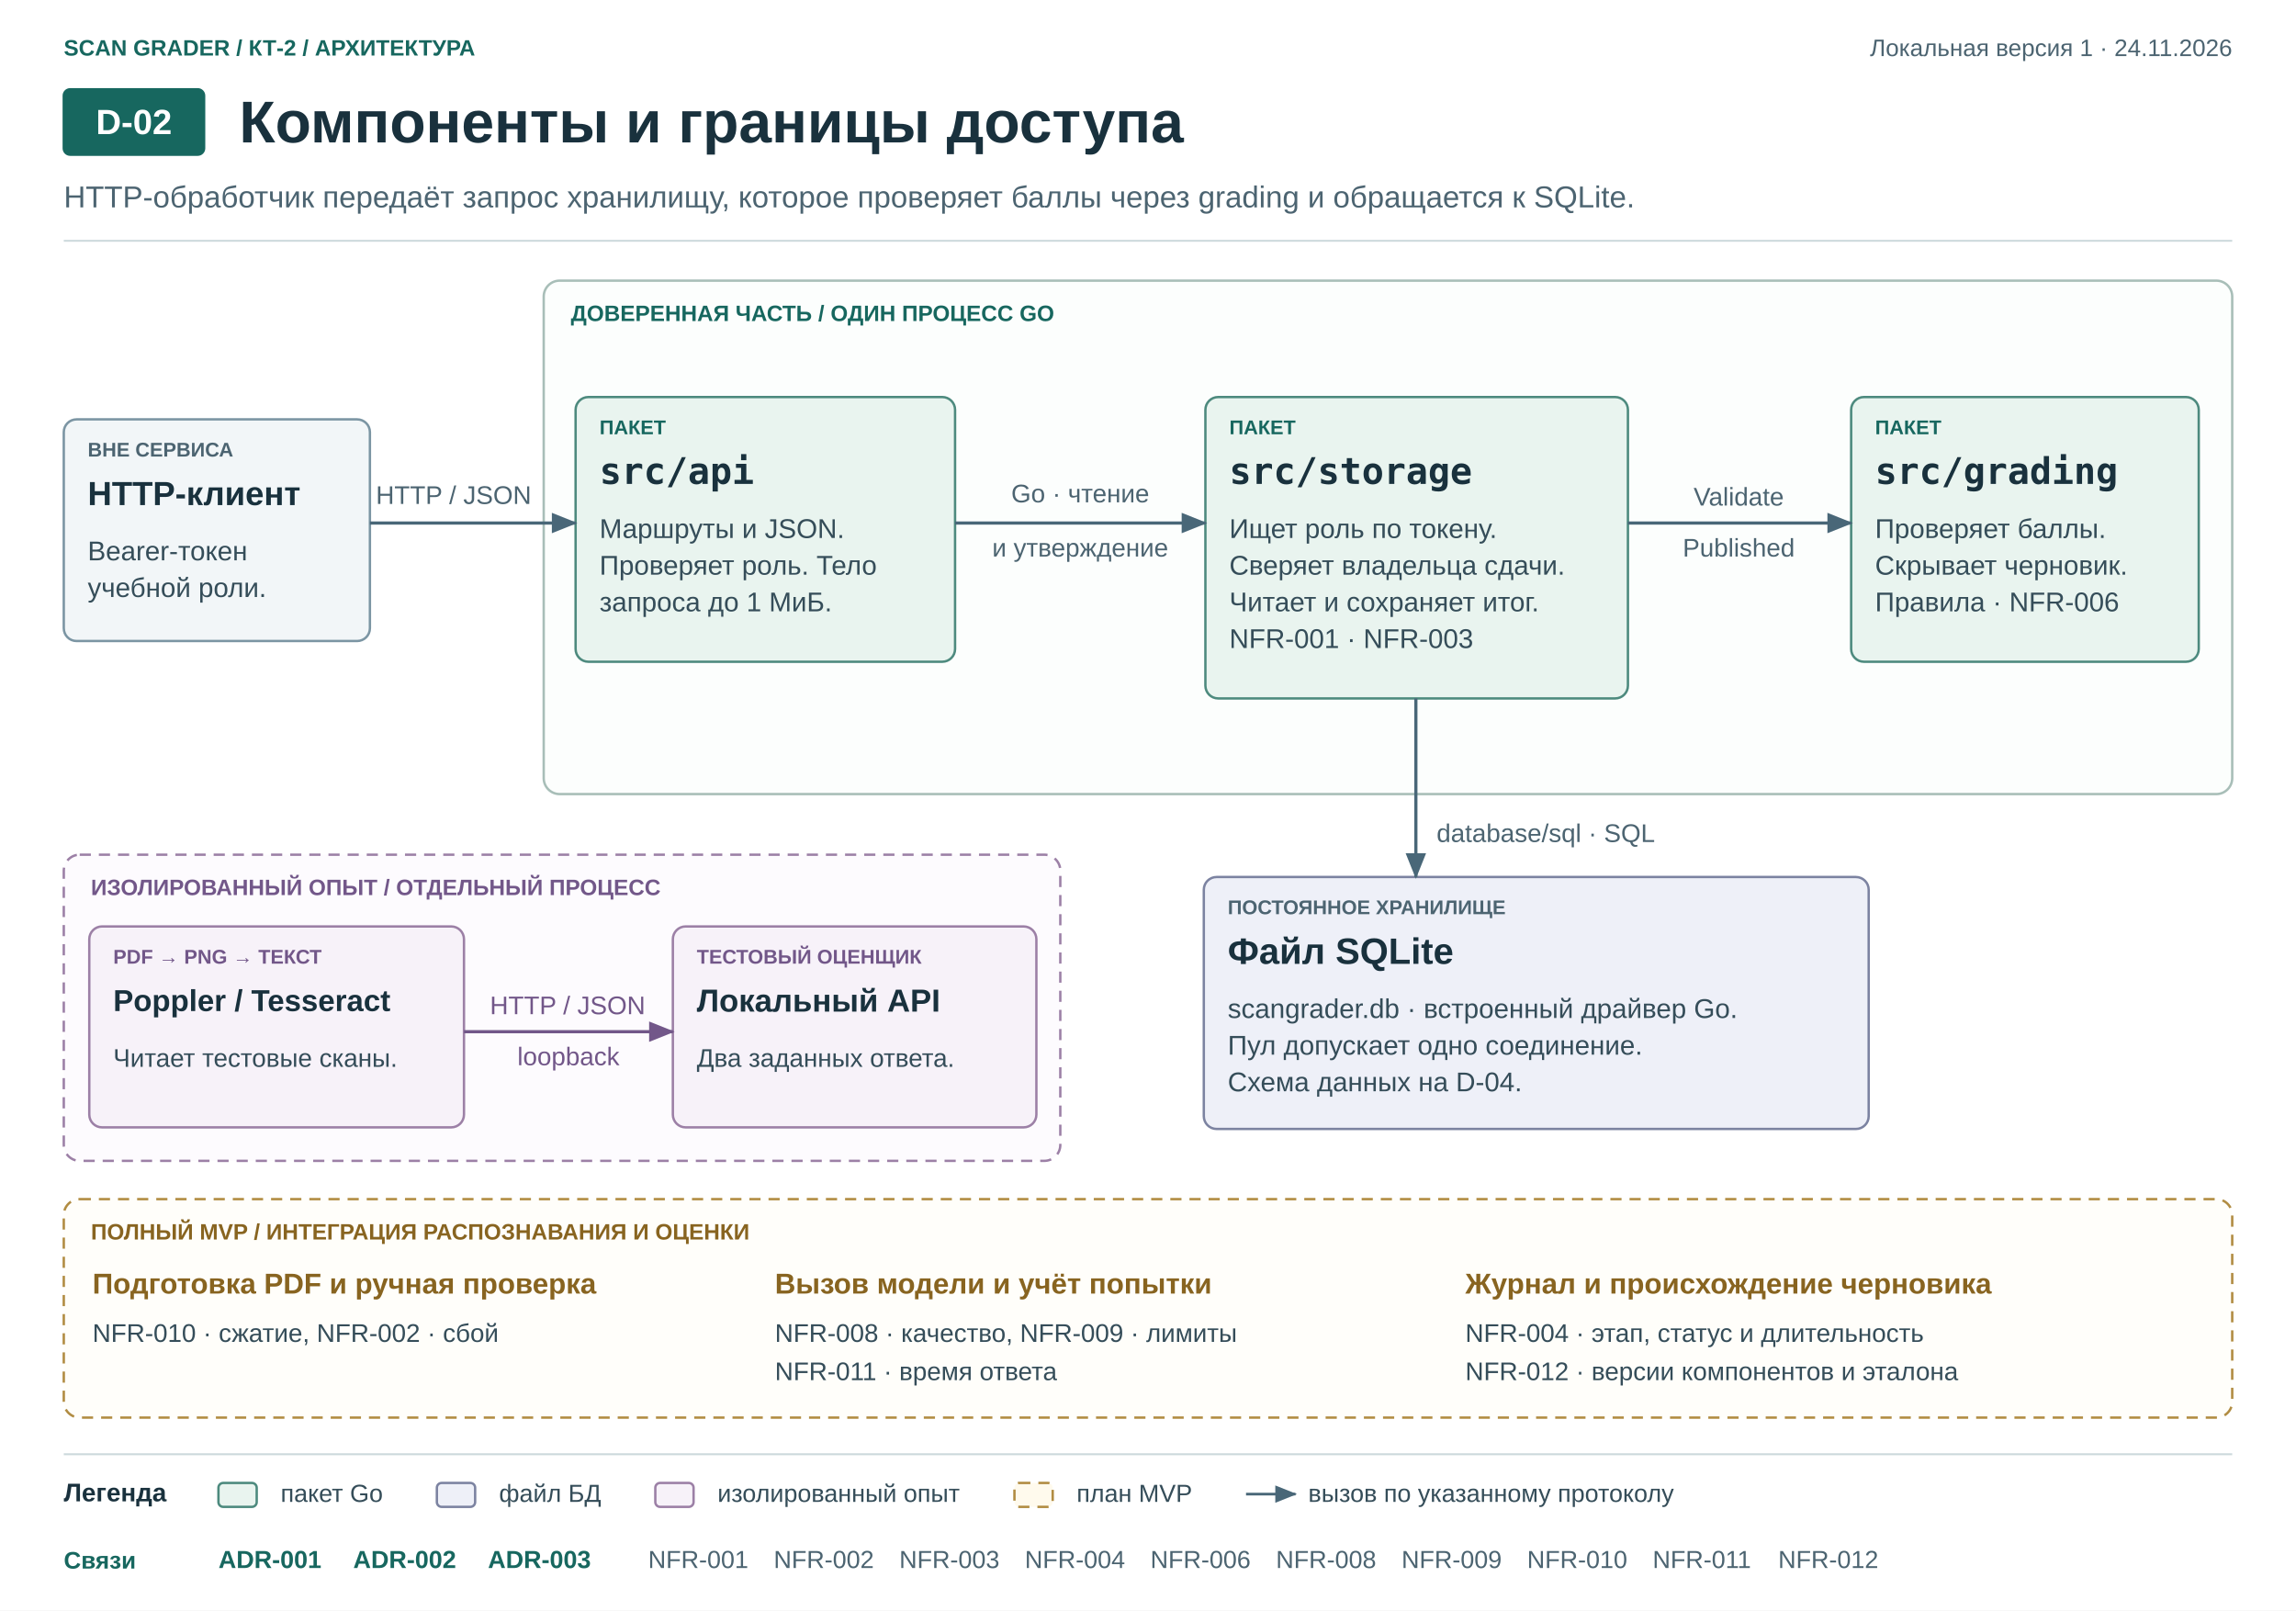
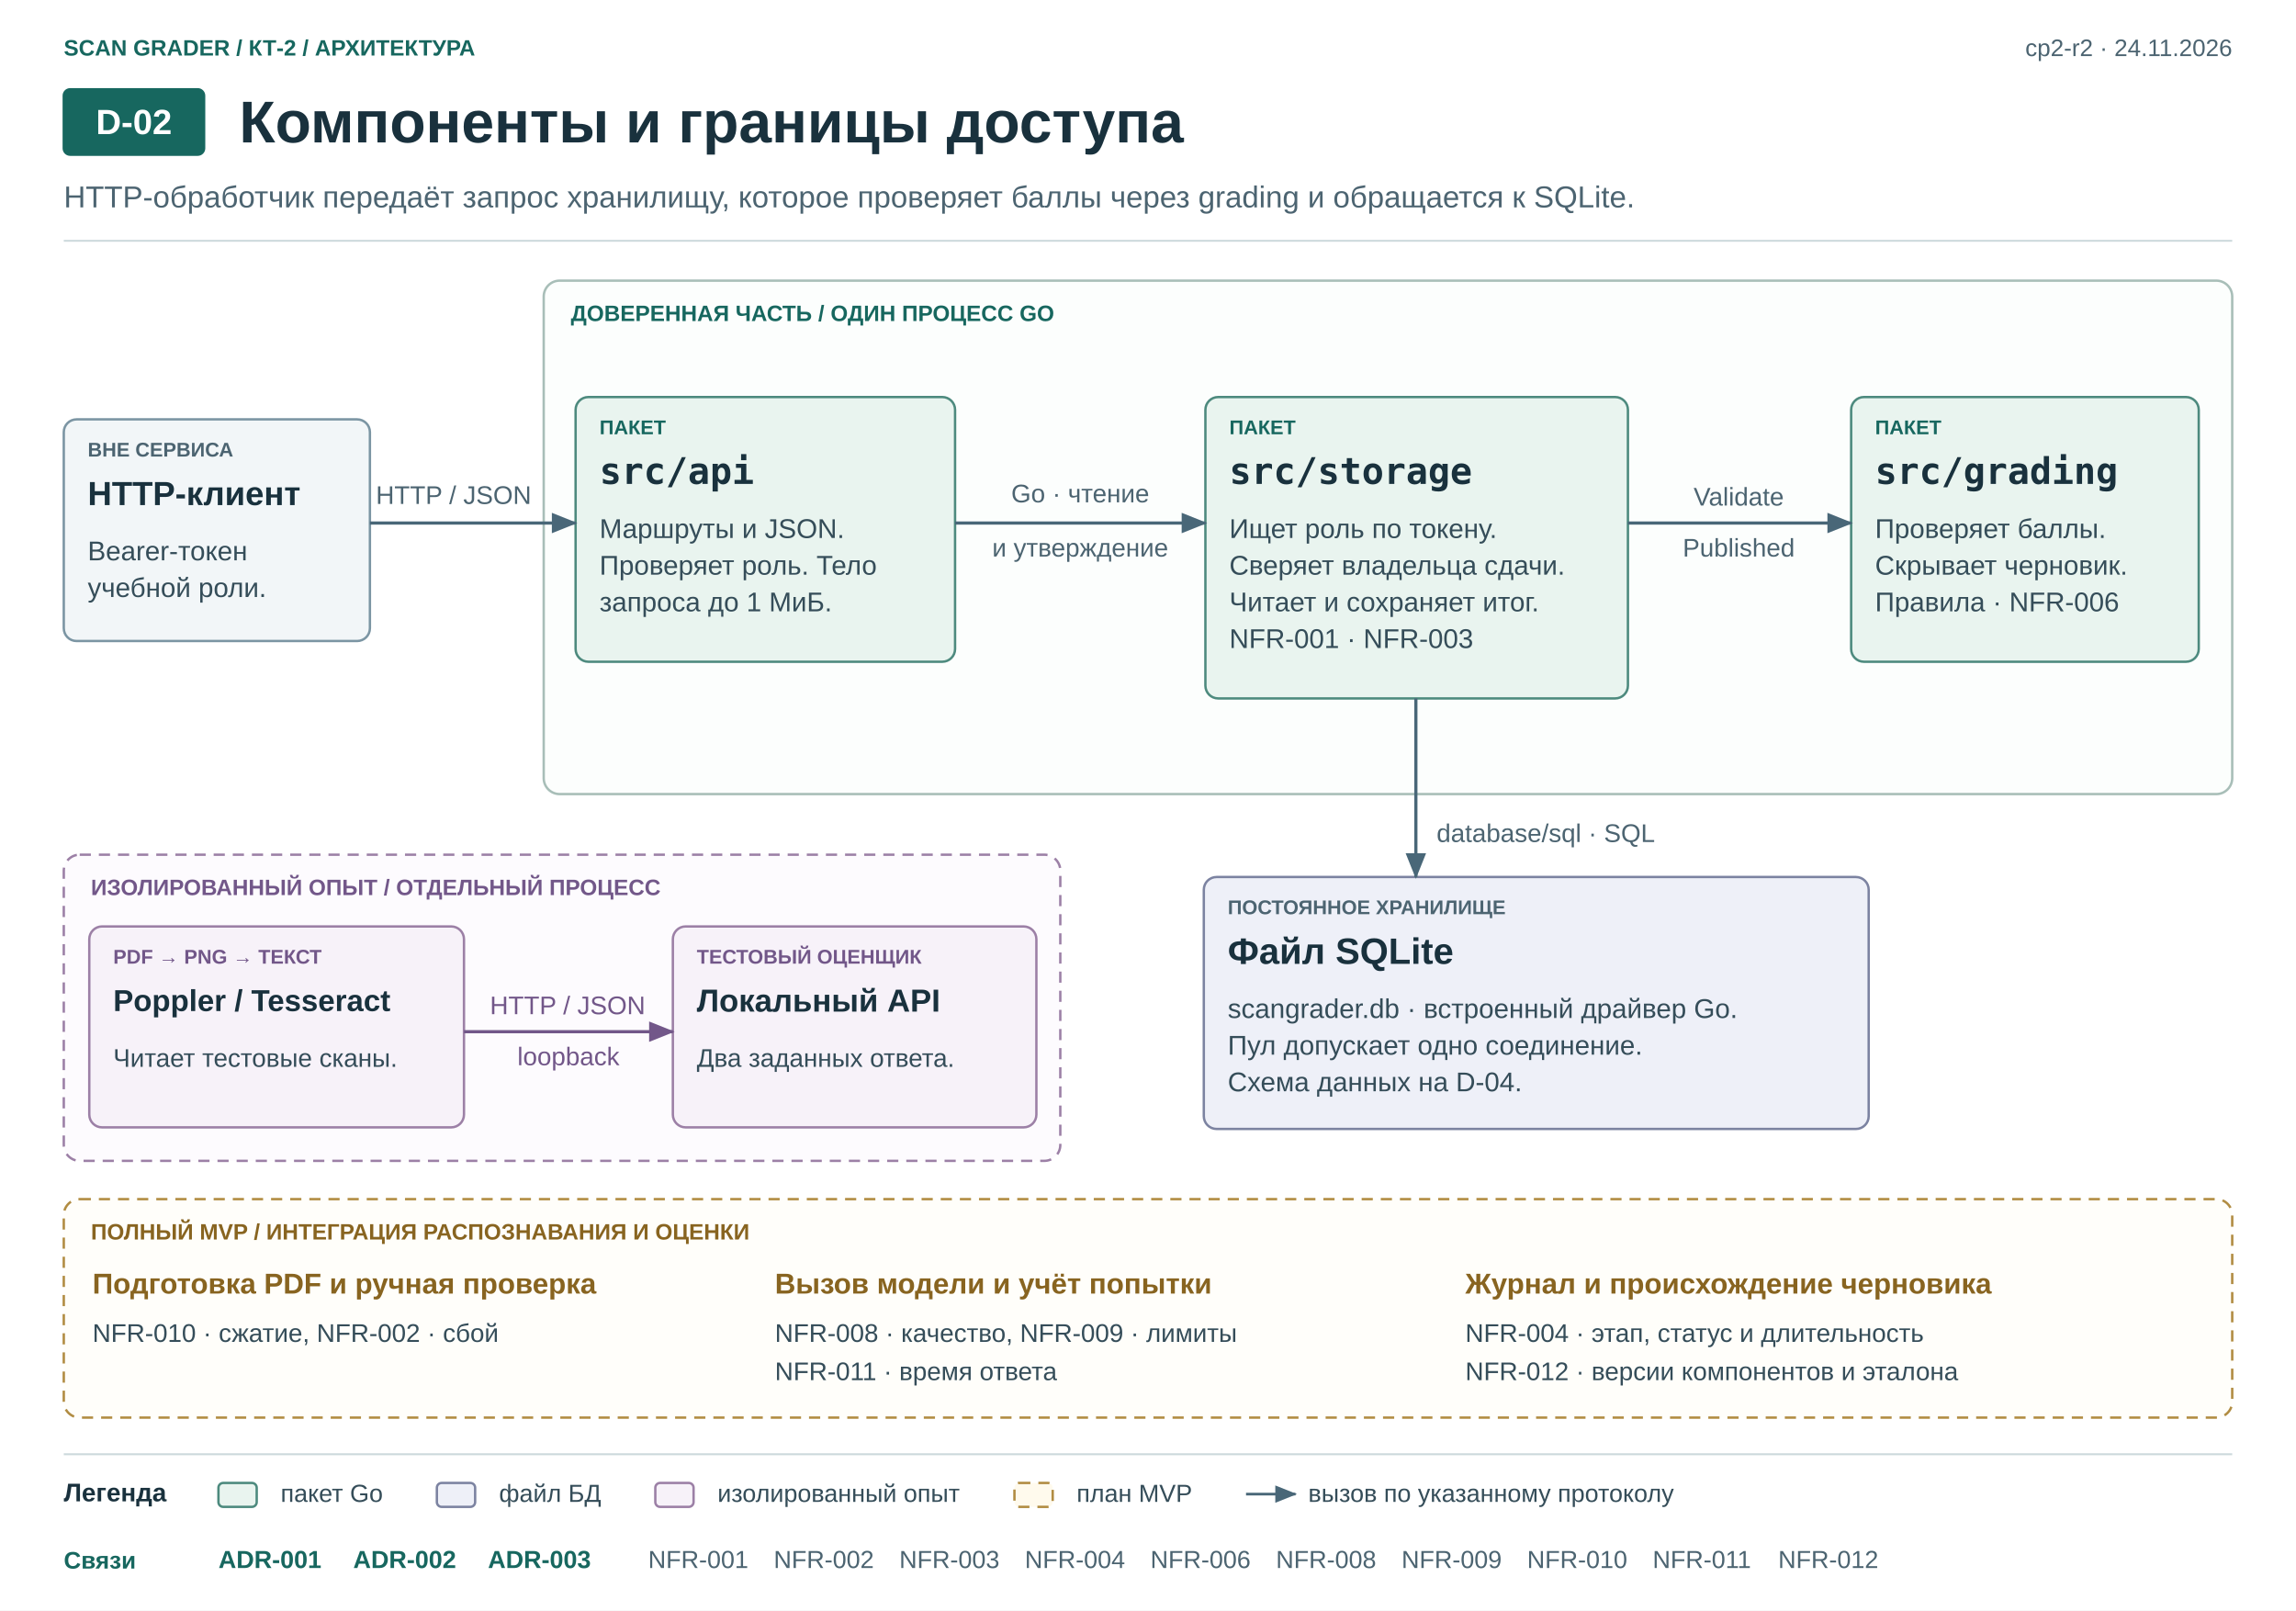
<svg xmlns="http://www.w3.org/2000/svg" xmlns:xlink="http://www.w3.org/1999/xlink" width="1440" height="1010" viewBox="0 0 1440 1010" role="img" aria-labelledby="title description" data-page="D-02">
  <defs>
    <marker id="arrow-regular" viewBox="0 0 10 8" refX="9.3" refY="4" orient="auto" markerWidth="8" markerHeight="7">
      <path fill="#496778" d="M0,0 L10,4 L0,8 Z" />
    </marker>
    <marker id="arrow-plan" viewBox="0 0 10 8" refX="9.3" refY="4" orient="auto" markerWidth="8" markerHeight="7">
      <path fill="#886420" d="M0,0 L10,4 L0,8 Z" />
    </marker>
    <marker id="arrow-exp" viewBox="0 0 10 8" refX="9.3" refY="4" orient="auto" markerWidth="8" markerHeight="7">
      <path fill="#725789" d="M0,0 L10,4 L0,8 Z" />
    </marker>
    <marker id="arrow-error" viewBox="0 0 10 8" refX="9.3" refY="4" orient="auto" markerWidth="8" markerHeight="7">
      <path fill="#994441" d="M0,0 L10,4 L0,8 Z" />
    </marker>
  </defs>
  <rect x="0" y="0" width="1440" height="1010" fill="white" />
  <text x="40" y="34.844" fill="#17675F" text-anchor="start" font-size="14" font-family="Arial, sans-serif" font-weight="700" data-cell="d02-item-1">SCAN GRADER    /    КТ-2    /    АРХИТЕКТУРА</text>
-   <text x="1400" y="35.19" fill="#4C6471" text-anchor="end" font-size="15" font-family="Arial, sans-serif" font-weight="400" data-cell="d02-item-2">Локальная версия 1   ·   24.11.2026</text>
+   <text x="1400" y="35.19" fill="#4C6471" text-anchor="end" font-size="15" font-family="Arial, sans-serif" font-weight="400" data-cell="d02-item-2">cp2-r2   ·   24.11.2026</text>
  <rect x="40" y="56" width="88" height="41" rx="4" fill="#17675F" stroke="#17675F" stroke-width="1.5" data-cell="d02-id" />
  <text x="84" y="84.112" fill="#FFFFFF" text-anchor="middle" font-size="22" font-family="Arial, sans-serif" font-weight="700" data-cell="d02-item-4">D-02</text>
  <text x="150" y="89.302" fill="#19313D" text-anchor="start" font-size="37" font-family="Arial, sans-serif" font-weight="700" data-cell="d02-item-5">Компоненты и границы доступа</text>
  <text x="40" y="130.074" fill="#4C6471" text-anchor="start" font-size="19" font-family="Arial, sans-serif" font-weight="400" data-cell="d02-item-6">HTTP-обработчик передаёт запрос хранилищу, которое проверяет баллы через grading и обращается к SQLite.</text>
  <polyline points="40,151 1400,151" stroke="#CCD9DC" fill="none" stroke-width="1.2" stroke-linejoin="round" data-cell="d02-item-7" />
  <rect x="341" y="176" width="1059" height="322" rx="10" fill="#FCFEFD" stroke="#A8BEB8" stroke-width="1.5" data-cell="d02-process" />
  <text x="358" y="201.344" fill="#17675F" text-anchor="start" font-size="14" font-family="Arial, sans-serif" font-weight="700" data-cell="d02-item-9">ДОВЕРЕННАЯ ЧАСТЬ  /  ОДИН ПРОЦЕСС GO</text>
  <rect x="40" y="263" width="192" height="139" rx="8" fill="#F2F6F8" stroke="#7B95A3" stroke-width="1.5" data-cell="d02-client" />
  <text x="55" y="286.325" fill="#4C6471" text-anchor="start" font-size="12.5" font-family="Arial, sans-serif" font-weight="700" data-cell="d02-item-11">ВНЕ СЕРВИСА</text>
  <text x="55" y="316.766" fill="#19313D" text-anchor="start" font-size="21" font-family="Arial, sans-serif" font-weight="700" data-cell="d02-item-12">HTTP-клиент</text>
  <text x="55" y="351.382" fill="#354D59" text-anchor="start" font-size="17" font-family="Arial, sans-serif" font-weight="400" data-cell="d02-item-13">Bearer-токен</text>
  <text x="55" y="374.382" fill="#354D59" text-anchor="start" font-size="17" font-family="Arial, sans-serif" font-weight="400" data-cell="d02-item-14">учебной роли.</text>
  <rect x="361" y="249" width="238" height="166" rx="8" fill="#E9F4EF" stroke="#4D8A7E" stroke-width="1.5" data-cell="d02-api" />
  <text x="376" y="272.325" fill="#17675F" text-anchor="start" font-size="12.5" font-family="Arial, sans-serif" font-weight="700" data-cell="d02-item-16">ПАКЕТ</text>
  <text x="376" y="303.458" fill="#19313D" text-anchor="start" font-size="23" font-family="Consolas, monospace" font-weight="700" data-cell="d02-item-17">src/api</text>
  <text x="376" y="337.382" fill="#354D59" text-anchor="start" font-size="17" font-family="Arial, sans-serif" font-weight="400" data-cell="d02-item-18">Маршруты и JSON.</text>
  <text x="376" y="360.382" fill="#354D59" text-anchor="start" font-size="17" font-family="Arial, sans-serif" font-weight="400" data-cell="d02-item-19">Проверяет роль. Тело</text>
  <text x="376" y="383.382" fill="#354D59" text-anchor="start" font-size="17" font-family="Arial, sans-serif" font-weight="400" data-cell="d02-item-20">запроса до 1 МиБ.</text>
  <rect x="756" y="249" width="265" height="189" rx="8" fill="#E9F4EF" stroke="#4D8A7E" stroke-width="1.5" data-cell="d02-storage" />
  <text x="771" y="272.325" fill="#17675F" text-anchor="start" font-size="12.5" font-family="Arial, sans-serif" font-weight="700" data-cell="d02-item-22">ПАКЕТ</text>
  <text x="771" y="303.458" fill="#19313D" text-anchor="start" font-size="23" font-family="Consolas, monospace" font-weight="700" data-cell="d02-item-23">src/storage</text>
  <text x="771" y="337.382" fill="#354D59" text-anchor="start" font-size="17" font-family="Arial, sans-serif" font-weight="400" data-cell="d02-item-24">Ищет роль по токену.</text>
  <text x="771" y="360.382" fill="#354D59" text-anchor="start" font-size="17" font-family="Arial, sans-serif" font-weight="400" data-cell="d02-item-25">Сверяет владельца сдачи.</text>
  <text x="771" y="383.382" fill="#354D59" text-anchor="start" font-size="17" font-family="Arial, sans-serif" font-weight="400" data-cell="d02-item-26">Читает и сохраняет итог.</text>
  <text x="771" y="406.382" fill="#354D59" text-anchor="start" font-size="17" font-family="Arial, sans-serif" font-weight="400" data-cell="d02-item-27">NFR-001 · NFR-003</text>
  <rect x="1161" y="249" width="218" height="166" rx="8" fill="#E9F4EF" stroke="#4D8A7E" stroke-width="1.5" data-cell="d02-grading" />
  <text x="1176" y="272.325" fill="#17675F" text-anchor="start" font-size="12.5" font-family="Arial, sans-serif" font-weight="700" data-cell="d02-item-29">ПАКЕТ</text>
  <text x="1176" y="303.458" fill="#19313D" text-anchor="start" font-size="23" font-family="Consolas, monospace" font-weight="700" data-cell="d02-item-30">src/grading</text>
  <text x="1176" y="337.382" fill="#354D59" text-anchor="start" font-size="17" font-family="Arial, sans-serif" font-weight="400" data-cell="d02-item-31">Проверяет баллы.</text>
  <text x="1176" y="360.382" fill="#354D59" text-anchor="start" font-size="17" font-family="Arial, sans-serif" font-weight="400" data-cell="d02-item-32">Скрывает черновик.</text>
  <text x="1176" y="383.382" fill="#354D59" text-anchor="start" font-size="17" font-family="Arial, sans-serif" font-weight="400" data-cell="d02-item-33">Правила · NFR-006</text>
  <polyline points="232,328 361,328" stroke="#496778" fill="none" stroke-width="2" stroke-linejoin="round" data-cell="d02-item-34" marker-end="url(#arrow-regular)" />
  <text x="284.5" y="316.036" fill="#4C6471" text-anchor="middle" font-size="16" font-family="Arial, sans-serif" font-weight="400" data-cell="d02-item-35">HTTP / JSON</text>
  <polyline points="599,328 756,328" stroke="#496778" fill="none" stroke-width="2" stroke-linejoin="round" data-cell="d02-item-36" marker-end="url(#arrow-regular)" />
  <text x="677.5" y="315.036" fill="#4C6471" text-anchor="middle" font-size="16" font-family="Arial, sans-serif" font-weight="400" data-cell="d02-item-37">Go · чтение</text>
  <text x="677.5" y="349.036" fill="#4C6471" text-anchor="middle" font-size="16" font-family="Arial, sans-serif" font-weight="400" data-cell="d02-item-38">и утверждение</text>
  <polyline points="1021,328 1161,328" stroke="#496778" fill="none" stroke-width="2" stroke-linejoin="round" data-cell="d02-item-39" marker-end="url(#arrow-regular)" />
  <text x="1090.5" y="317.036" fill="#4C6471" text-anchor="middle" font-size="16" font-family="Arial, sans-serif" font-weight="400" data-cell="d02-item-40">Validate</text>
  <text x="1090.5" y="349.036" fill="#4C6471" text-anchor="middle" font-size="16" font-family="Arial, sans-serif" font-weight="400" data-cell="d02-item-41">Published</text>
  <rect x="40" y="536" width="625" height="192" rx="10" fill="#FDFBFE" stroke="#9C80A6" stroke-width="1.5" data-cell="d02-experiment" stroke-dasharray="7 5" />
  <text x="57" y="561.344" fill="#725789" text-anchor="start" font-size="14" font-family="Arial, sans-serif" font-weight="700" data-cell="d02-item-43">ИЗОЛИРОВАННЫЙ ОПЫТ  /  ОТДЕЛЬНЫЙ ПРОЦЕСС</text>
  <rect x="56" y="581" width="235" height="126" rx="8" fill="#F7F2F9" stroke="#9C80A6" stroke-width="1.5" data-cell="d02-ocr" />
  <text x="71" y="604.325" fill="#725789" text-anchor="start" font-size="12.5" font-family="Arial, sans-serif" font-weight="700" data-cell="d02-item-45">PDF → PNG → ТЕКСТ</text>
  <text x="71" y="634.074" fill="#19313D" text-anchor="start" font-size="19" font-family="Arial, sans-serif" font-weight="700" data-cell="d02-item-46">Poppler / Tesseract</text>
  <text x="71" y="669.036" fill="#354D59" text-anchor="start" font-size="16" font-family="Arial, sans-serif" font-weight="400" data-cell="d02-item-47">Читает тестовые сканы.</text>
  <rect x="422" y="581" width="228" height="126" rx="8" fill="#F7F2F9" stroke="#9C80A6" stroke-width="1.5" data-cell="d02-fixture" />
  <text x="437" y="604.325" fill="#725789" text-anchor="start" font-size="12.5" font-family="Arial, sans-serif" font-weight="700" data-cell="d02-item-49">ТЕСТОВЫЙ ОЦЕНЩИК</text>
  <text x="437" y="634.42" fill="#19313D" text-anchor="start" font-size="20" font-family="Arial, sans-serif" font-weight="700" data-cell="d02-item-50">Локальный API</text>
  <text x="437" y="669.036" fill="#354D59" text-anchor="start" font-size="16" font-family="Arial, sans-serif" font-weight="400" data-cell="d02-item-51">Два заданных ответа.</text>
  <polyline points="291,647 422,647" stroke="#725789" fill="none" stroke-width="2" stroke-linejoin="round" data-cell="d02-item-52" marker-end="url(#arrow-exp)" />
  <text x="356" y="636.036" fill="#725789" text-anchor="middle" font-size="16" font-family="Arial, sans-serif" font-weight="400" data-cell="d02-item-53">HTTP / JSON</text>
  <text x="356.5" y="668.036" fill="#725789" text-anchor="middle" font-size="16" font-family="Arial, sans-serif" font-weight="400" data-cell="d02-item-54">loopback</text>
  <rect x="755" y="550" width="417" height="158" rx="8" fill="#EEF0F8" stroke="#7C83A1" stroke-width="1.5" data-cell="d02-db" />
  <text x="770" y="573.325" fill="#4C6471" text-anchor="start" font-size="12.5" font-family="Arial, sans-serif" font-weight="700" data-cell="d02-item-56">ПОСТОЯННОЕ ХРАНИЛИЩЕ</text>
  <text x="770" y="604.458" fill="#19313D" text-anchor="start" font-size="23" font-family="Arial, sans-serif" font-weight="700" data-cell="d02-item-57">Файл SQLite</text>
  <text x="770" y="638.382" fill="#354D59" text-anchor="start" font-size="17" font-family="Arial, sans-serif" font-weight="400" data-cell="d02-item-58">scangrader.db · встроенный драйвер Go.</text>
  <text x="770" y="661.382" fill="#354D59" text-anchor="start" font-size="17" font-family="Arial, sans-serif" font-weight="400" data-cell="d02-item-59">Пул допускает одно соединение.</text>
  <text x="770" y="684.382" fill="#354D59" text-anchor="start" font-size="17" font-family="Arial, sans-serif" font-weight="400" data-cell="d02-item-60">Схема данных на D-04.</text>
  <polyline points="888,438 888,550" stroke="#496778" fill="none" stroke-width="2" stroke-linejoin="round" data-cell="d02-item-61" marker-end="url(#arrow-regular)" />
  <text x="901" y="528.036" fill="#4C6471" text-anchor="start" font-size="16" font-family="Arial, sans-serif" font-weight="400" data-cell="d02-item-62">database/sql · SQL</text>
  <rect x="40" y="752" width="1360" height="137" rx="10" fill="#FFFEFA" stroke="#B18C42" stroke-width="1.5" data-cell="d02-planned-integration" stroke-dasharray="7 5" />
  <text x="57" y="777.344" fill="#886420" text-anchor="start" font-size="14" font-family="Arial, sans-serif" font-weight="700" data-cell="d02-item-64">ПОЛНЫЙ MVP  /  ИНТЕГРАЦИЯ РАСПОЗНАВАНИЯ И ОЦЕНКИ</text>
  <text x="58" y="811.228" fill="#886420" text-anchor="start" font-size="18" font-family="Arial, sans-serif" font-weight="700" data-cell="d02-item-65">Подготовка PDF и ручная проверка</text>
  <text x="58" y="841.536" fill="#354D59" text-anchor="start" font-size="16" font-family="Arial, sans-serif" font-weight="400" data-cell="d02-item-66">NFR-010 · сжатие, NFR-002 · сбой</text>
  <text x="486" y="811.228" fill="#886420" text-anchor="start" font-size="18" font-family="Arial, sans-serif" font-weight="700" data-cell="d02-item-67">Вызов модели и учёт попытки</text>
  <text x="486" y="841.536" fill="#354D59" text-anchor="start" font-size="16" font-family="Arial, sans-serif" font-weight="400" data-cell="d02-item-68">NFR-008 · качество, NFR-009 · лимиты</text>
  <text x="486" y="865.536" fill="#354D59" text-anchor="start" font-size="16" font-family="Arial, sans-serif" font-weight="400" data-cell="d02-item-69">NFR-011 · время ответа</text>
  <text x="919" y="811.228" fill="#886420" text-anchor="start" font-size="18" font-family="Arial, sans-serif" font-weight="700" data-cell="d02-item-70">Журнал и происхождение черновика</text>
  <text x="919" y="841.536" fill="#354D59" text-anchor="start" font-size="16" font-family="Arial, sans-serif" font-weight="400" data-cell="d02-item-71">NFR-004 · этап, статус и длительность</text>
  <text x="919" y="865.536" fill="#354D59" text-anchor="start" font-size="16" font-family="Arial, sans-serif" font-weight="400" data-cell="d02-item-72">NFR-012 · версии компонентов и эталона</text>
  <polyline points="40,912 1400,912" stroke="#CCD9DC" fill="none" stroke-width="1.2" stroke-linejoin="round" data-cell="d02-item-73" />
  <text x="40" y="941.536" fill="#19313D" text-anchor="start" font-size="16" font-family="Arial, sans-serif" font-weight="700" data-cell="d02-item-74">Легенда</text>
  <rect x="137" y="930" width="24" height="15" rx="3" fill="#E9F4EF" stroke="#4D8A7E" stroke-width="1.5" data-cell="d02-item-75" />
  <text x="176" y="941.863" fill="#354D59" text-anchor="start" font-size="15.5" font-family="Arial, sans-serif" font-weight="400" data-cell="d02-item-76">пакет Go</text>
  <rect x="273.996" y="930" width="24" height="15" rx="3" fill="#EEF0F8" stroke="#7C83A1" stroke-width="1.5" data-cell="d02-item-77" />
  <text x="312.996" y="941.863" fill="#354D59" text-anchor="start" font-size="15.5" font-family="Arial, sans-serif" font-weight="400" data-cell="d02-item-78">файл БД</text>
  <rect x="410.996" y="930" width="24" height="15" rx="3" fill="#F7F2F9" stroke="#9C80A6" stroke-width="1.5" data-cell="d02-item-79" />
  <text x="449.996" y="941.863" fill="#354D59" text-anchor="start" font-size="15.5" font-family="Arial, sans-serif" font-weight="400" data-cell="d02-item-80">изолированный опыт</text>
  <rect x="636.234" y="930" width="24" height="15" rx="3" fill="#FFFAED" stroke="#B18C42" stroke-width="1.5" data-cell="d02-item-81" stroke-dasharray="7 5" />
  <text x="675.234" y="941.863" fill="#354D59" text-anchor="start" font-size="15.5" font-family="Arial, sans-serif" font-weight="400" data-cell="d02-item-82">план MVP</text>
  <polyline points="781.484,937 812.484,937" stroke="#496778" fill="none" stroke-width="1.7" stroke-linejoin="round" data-cell="d02-item-83" marker-end="url(#arrow-regular)" />
  <text x="820.484" y="941.863" fill="#354D59" text-anchor="start" font-size="15.5" font-family="Arial, sans-serif" font-weight="400" data-cell="d02-item-84">вызов по указанному протоколу</text>
  <text x="40" y="983.69" fill="#17675F" text-anchor="start" font-size="15" font-family="Arial, sans-serif" font-weight="700" data-cell="d02-item-85">Связи</text>
  <a href="../adr/ADR-001-system.md" xlink:href="../adr/ADR-001-system.md">
    <text x="137" y="983.363" fill="#17675F" text-anchor="start" font-size="15.5" font-family="Arial, sans-serif" font-weight="700" data-cell="d02-item-86">ADR-001</text>
  </a>
  <a href="../adr/ADR-002-storage.md" xlink:href="../adr/ADR-002-storage.md">
    <text x="221.5" y="983.363" fill="#17675F" text-anchor="start" font-size="15.5" font-family="Arial, sans-serif" font-weight="700" data-cell="d02-item-87">ADR-002</text>
  </a>
  <a href="../adr/ADR-003-interaction.md" xlink:href="../adr/ADR-003-interaction.md">
    <text x="306" y="983.363" fill="#17675F" text-anchor="start" font-size="15.5" font-family="Arial, sans-serif" font-weight="700" data-cell="d02-item-88">ADR-003</text>
  </a>
  <a href="../requirements/nfr.md" xlink:href="../requirements/nfr.md">
    <text x="406.5" y="983.363" fill="#4C6471" text-anchor="start" font-size="15.5" font-family="Arial, sans-serif" font-weight="400" data-cell="d02-item-89">NFR-001</text>
  </a>
  <a href="../requirements/nfr.md" xlink:href="../requirements/nfr.md">
    <text x="485.25" y="983.363" fill="#4C6471" text-anchor="start" font-size="15.5" font-family="Arial, sans-serif" font-weight="400" data-cell="d02-item-90">NFR-002</text>
  </a>
  <a href="../requirements/nfr.md" xlink:href="../requirements/nfr.md">
    <text x="564" y="983.363" fill="#4C6471" text-anchor="start" font-size="15.5" font-family="Arial, sans-serif" font-weight="400" data-cell="d02-item-91">NFR-003</text>
  </a>
  <a href="../requirements/nfr.md" xlink:href="../requirements/nfr.md">
    <text x="642.75" y="983.363" fill="#4C6471" text-anchor="start" font-size="15.5" font-family="Arial, sans-serif" font-weight="400" data-cell="d02-item-92">NFR-004</text>
  </a>
  <a href="../requirements/nfr.md" xlink:href="../requirements/nfr.md">
    <text x="721.5" y="983.363" fill="#4C6471" text-anchor="start" font-size="15.5" font-family="Arial, sans-serif" font-weight="400" data-cell="d02-item-93">NFR-006</text>
  </a>
  <a href="../requirements/nfr.md" xlink:href="../requirements/nfr.md">
    <text x="800.25" y="983.363" fill="#4C6471" text-anchor="start" font-size="15.5" font-family="Arial, sans-serif" font-weight="400" data-cell="d02-item-94">NFR-008</text>
  </a>
  <a href="../requirements/nfr.md" xlink:href="../requirements/nfr.md">
    <text x="879" y="983.363" fill="#4C6471" text-anchor="start" font-size="15.5" font-family="Arial, sans-serif" font-weight="400" data-cell="d02-item-95">NFR-009</text>
  </a>
  <a href="../requirements/nfr.md" xlink:href="../requirements/nfr.md">
    <text x="957.75" y="983.363" fill="#4C6471" text-anchor="start" font-size="15.5" font-family="Arial, sans-serif" font-weight="400" data-cell="d02-item-96">NFR-010</text>
  </a>
  <a href="../requirements/nfr.md" xlink:href="../requirements/nfr.md">
    <text x="1036.5" y="983.363" fill="#4C6471" text-anchor="start" font-size="15.5" font-family="Arial, sans-serif" font-weight="400" data-cell="d02-item-97">NFR-011</text>
  </a>
  <a href="../requirements/nfr.md" xlink:href="../requirements/nfr.md">
    <text x="1115.23" y="983.363" fill="#4C6471" text-anchor="start" font-size="15.5" font-family="Arial, sans-serif" font-weight="400" data-cell="d02-item-98">NFR-012</text>
  </a>
</svg>
